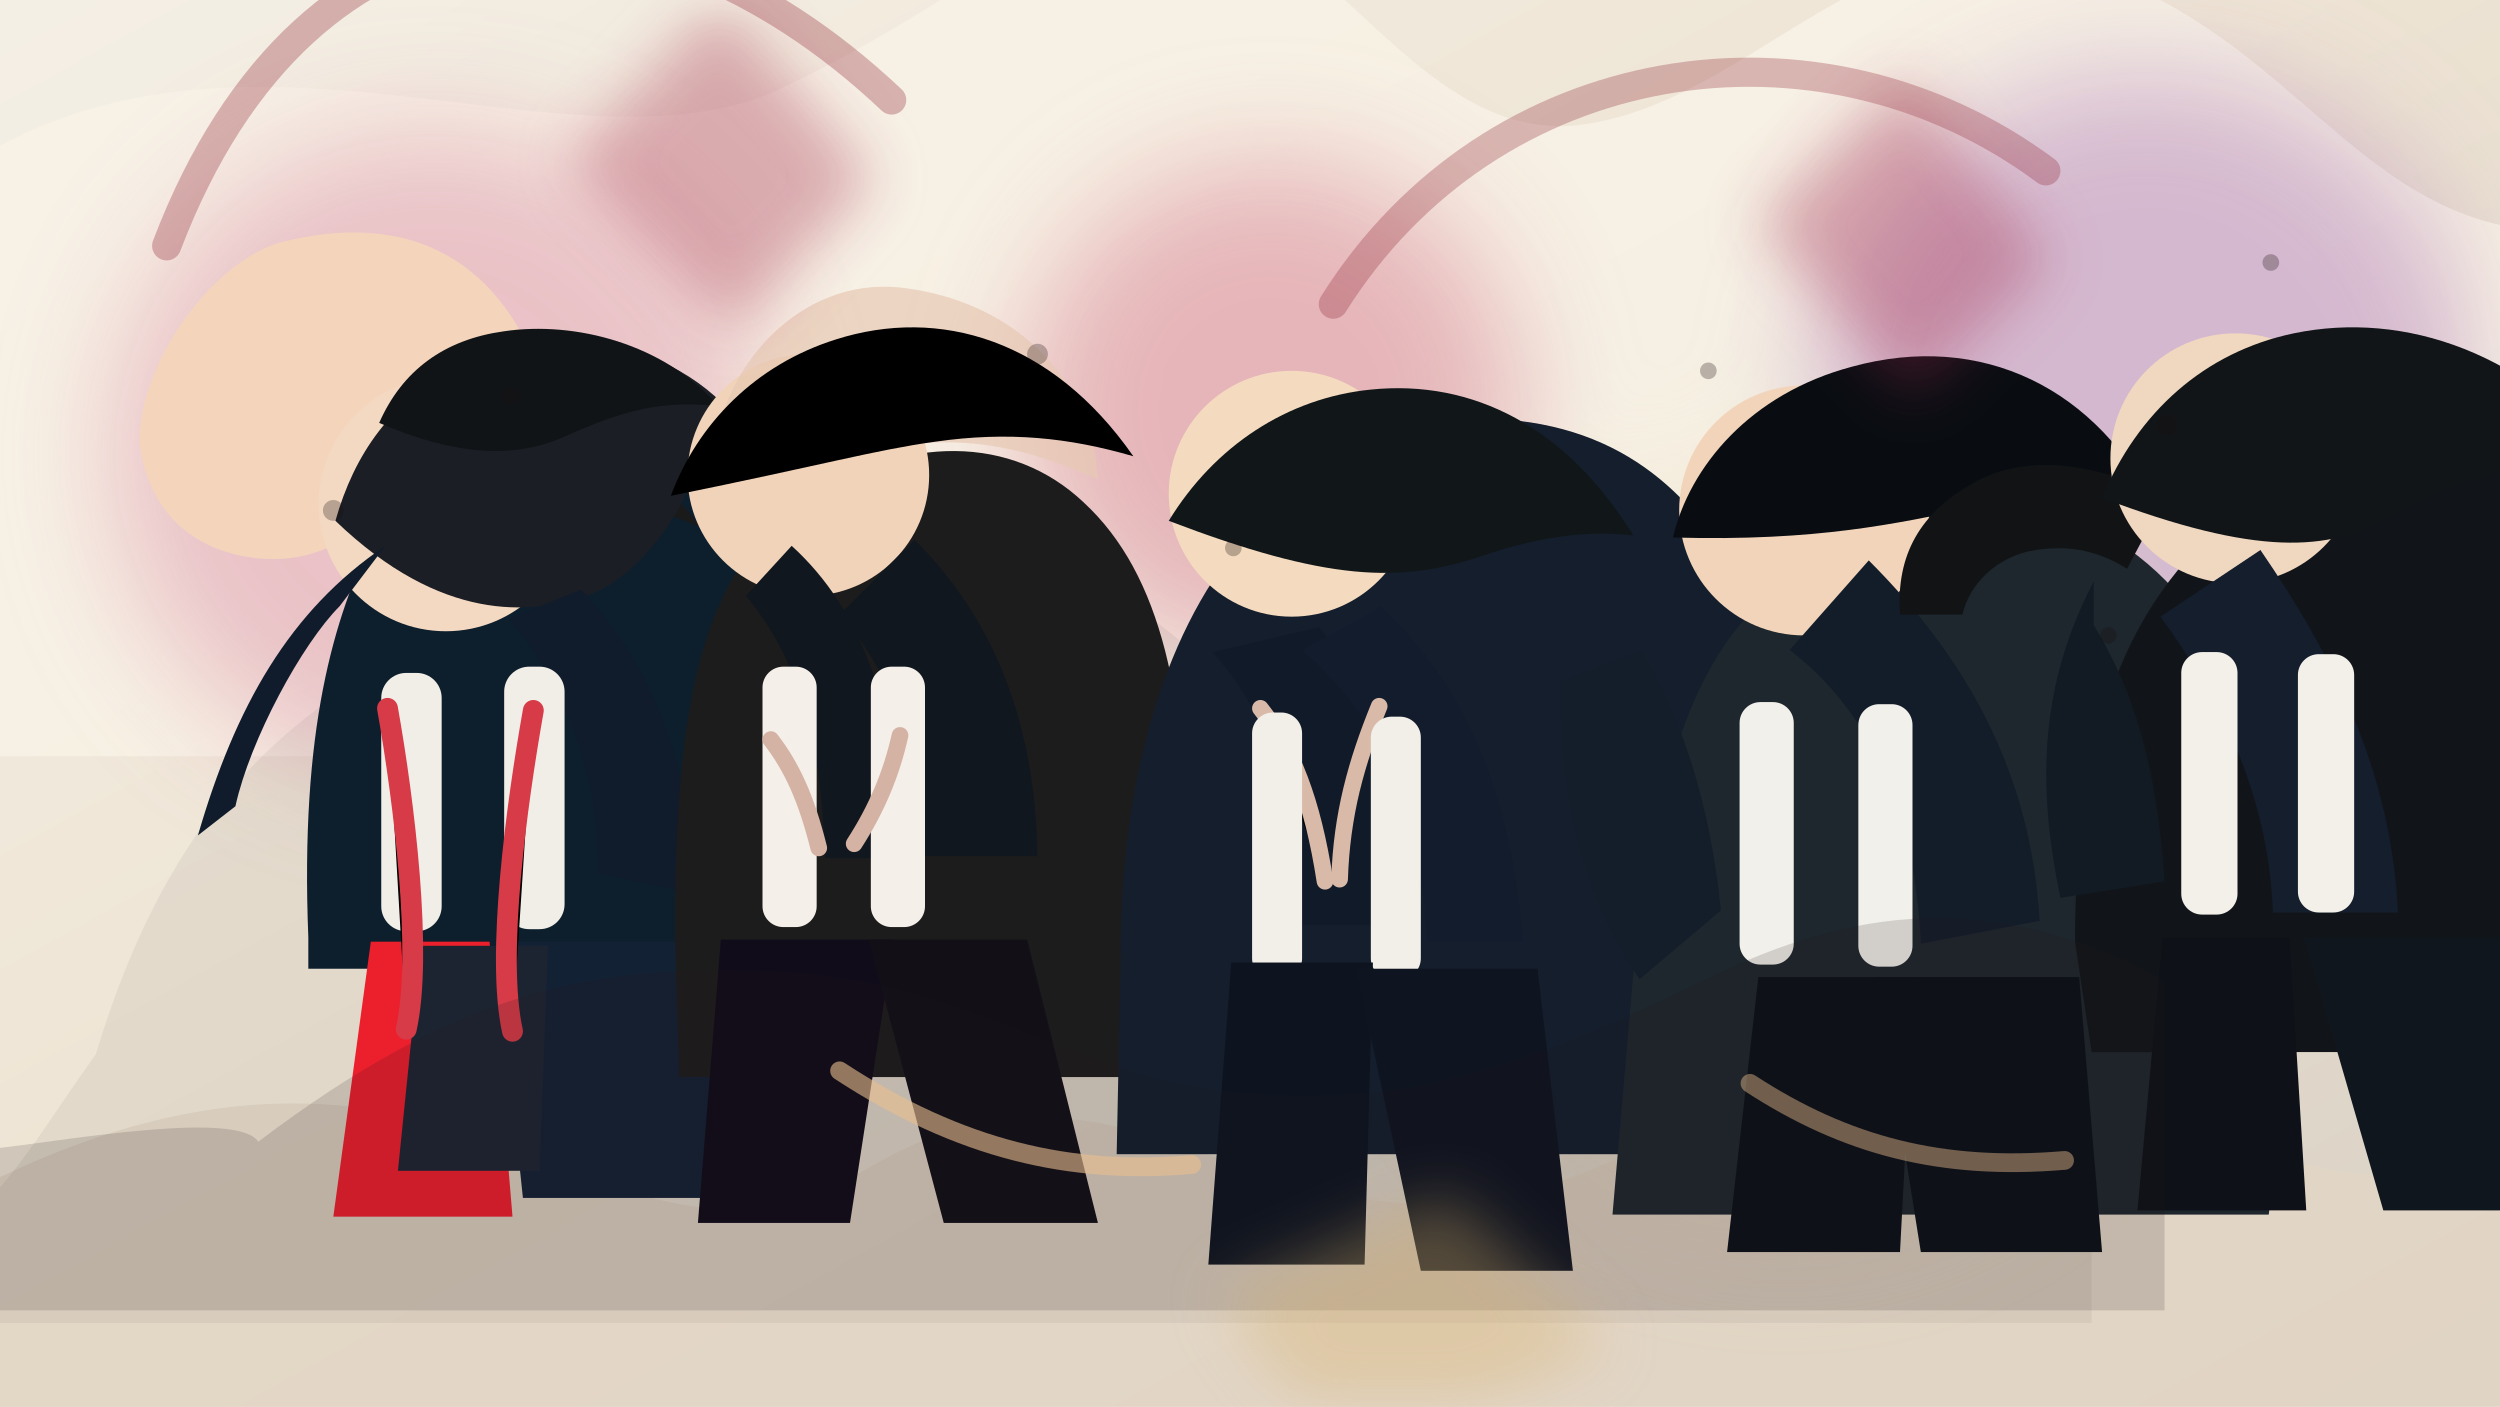
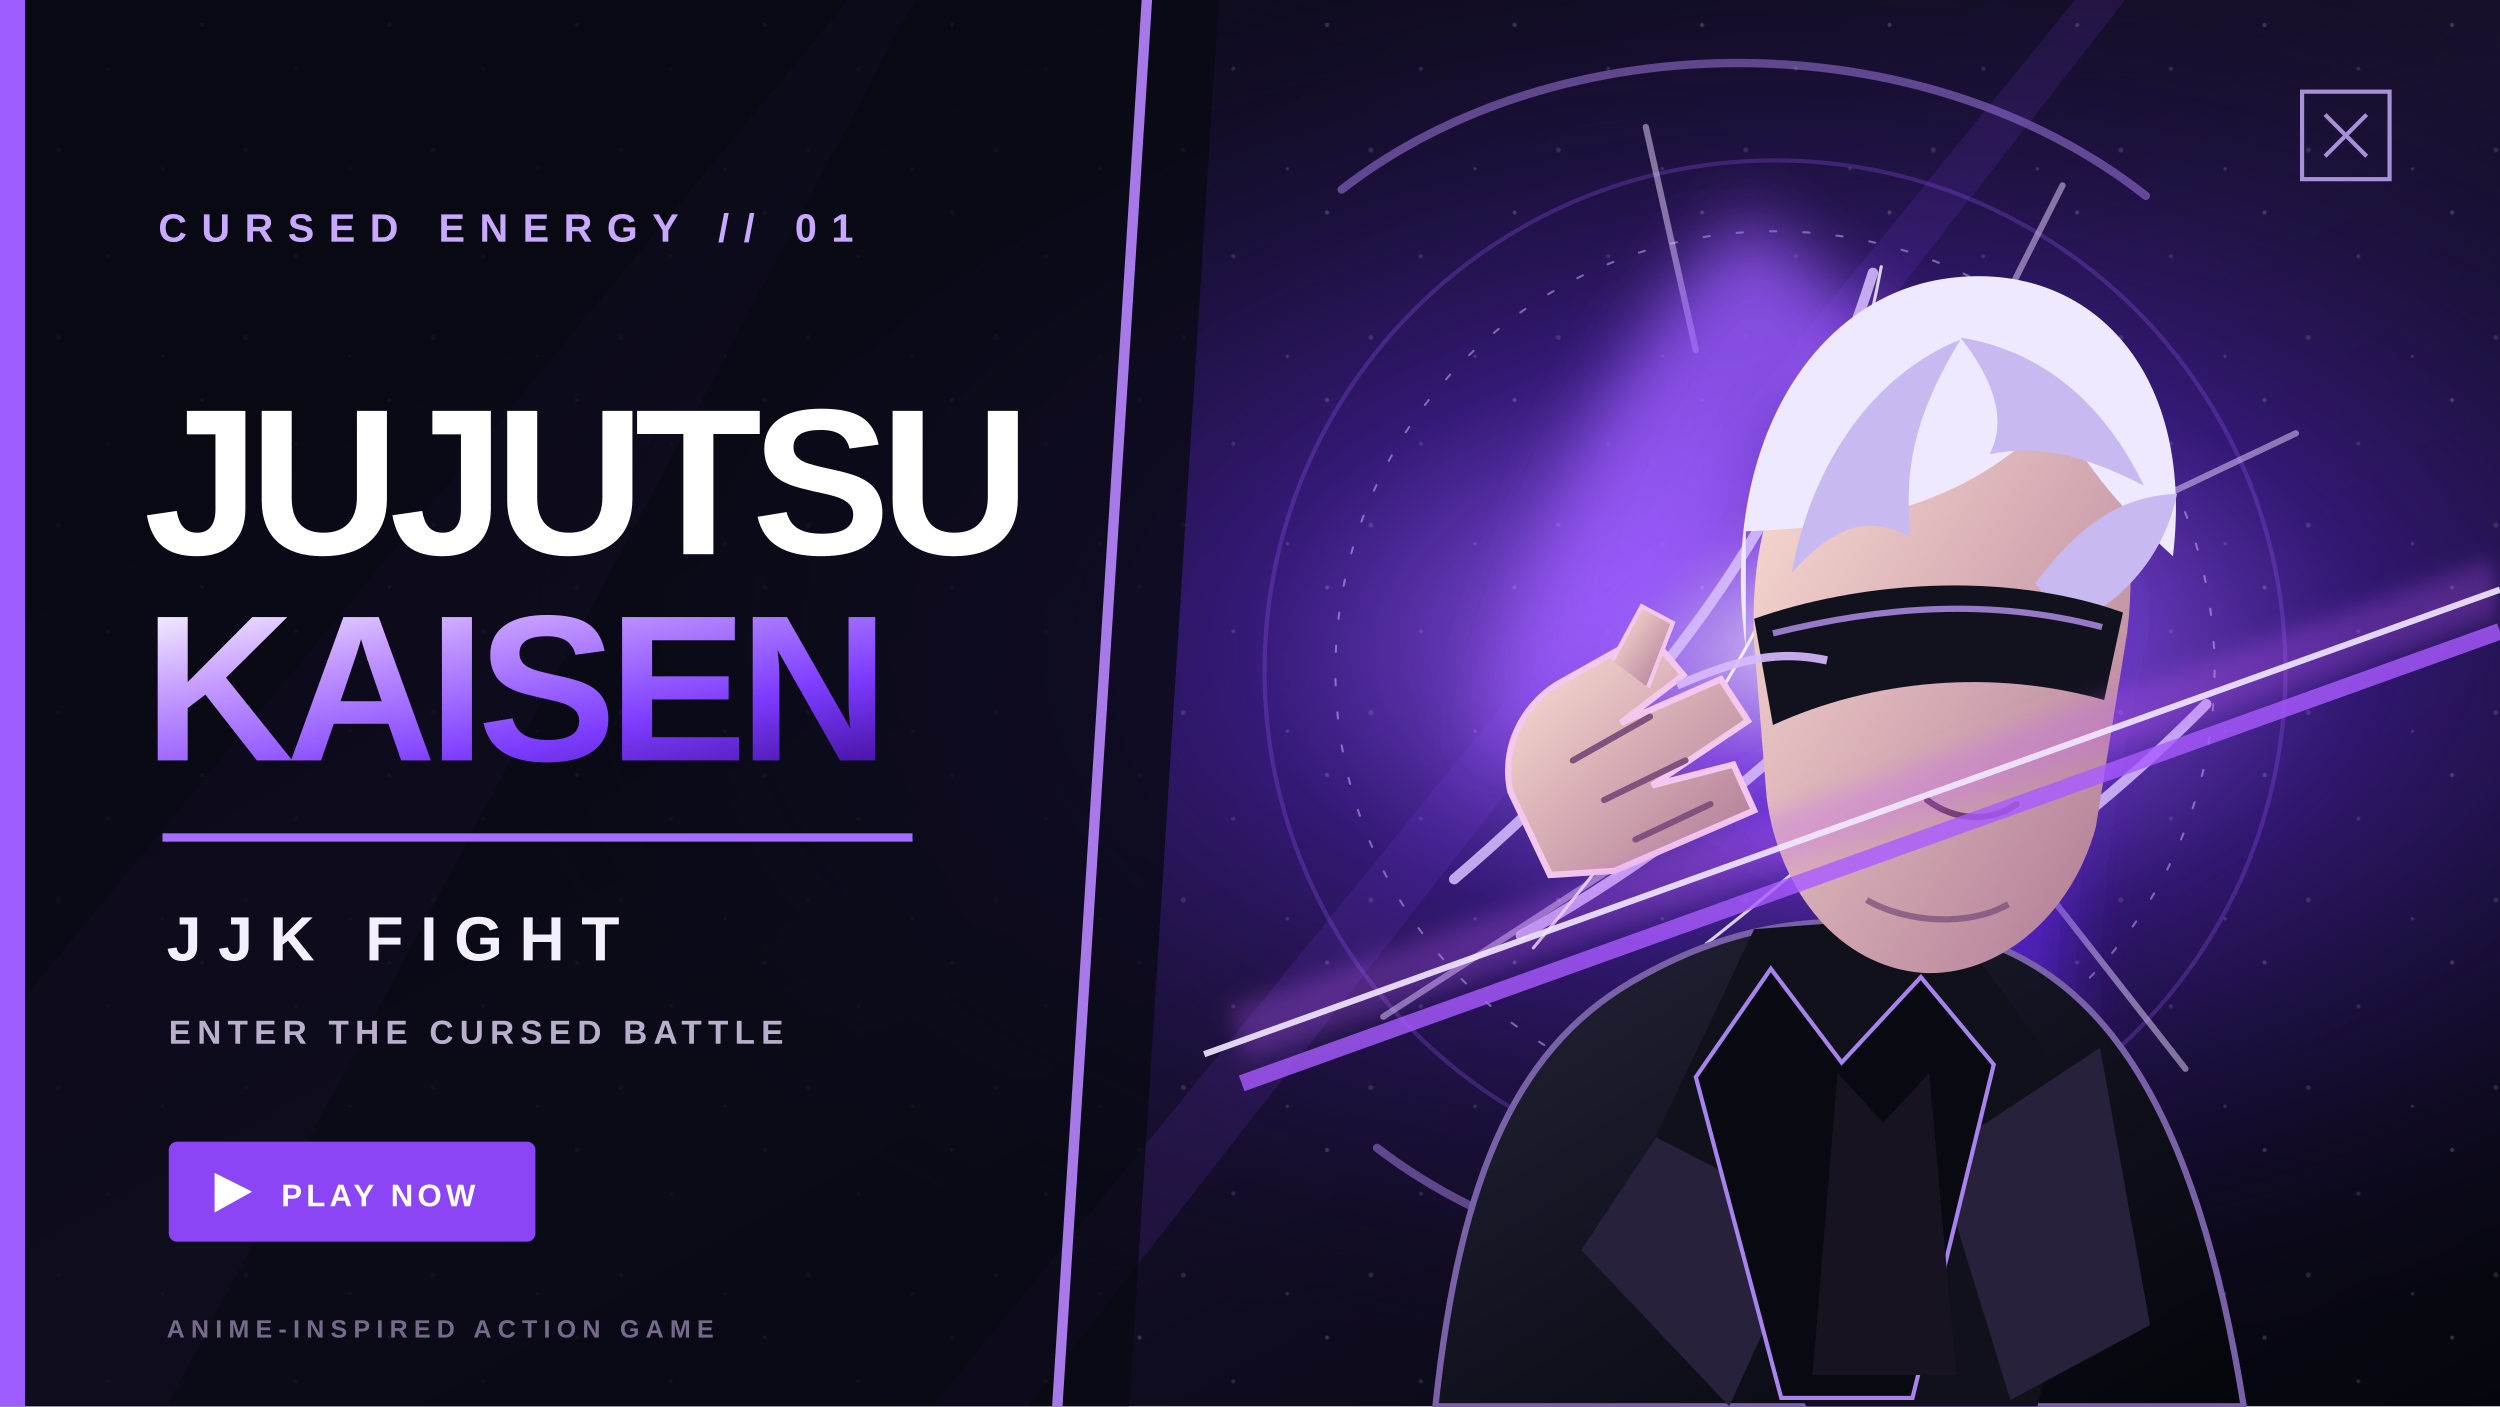
<svg xmlns="http://www.w3.org/2000/svg" width="1200" height="675" viewBox="0 0 1200 675" role="img" aria-labelledby="title desc">
  <defs>
    <linearGradient id="bg" x1="0" y1="0" x2="1" y2="1">
-       <stop offset="0" stop-color="#f4efe5" />
-       <stop offset="0.45" stop-color="#eee4d4" />
-       <stop offset="1" stop-color="#d9d1c5" />
+       <stop stop-color="#070812" />
+       <stop offset=".52" stop-color="#17102d" />
+       <stop offset="1" stop-color="#05060d" />
    </linearGradient>
-     <linearGradient id="shadow" x1="0" y1="0" x2="0" y2="1">
-       <stop offset="0" stop-color="#321a1f" stop-opacity="0.12" />
-       <stop offset="1" stop-color="#1b0c12" stop-opacity="0.42" />
+     <radialGradient id="aura" cx="72%" cy="46%" r="53%">
+       <stop stop-color="#d9c7ff" stop-opacity=".95" />
+       <stop offset=".16" stop-color="#9c5cff" stop-opacity=".85" />
+       <stop offset=".42" stop-color="#5424c7" stop-opacity=".48" />
+       <stop offset="1" stop-color="#160b2c" stop-opacity="0" />
+     </radialGradient>
+     <linearGradient id="violet" x1="0" y1="0" x2="1" y2="1">
+       <stop stop-color="#f2eaff" />
+       <stop offset=".28" stop-color="#c49aff" />
+       <stop offset=".7" stop-color="#7c3cff" />
+       <stop offset="1" stop-color="#4814a6" />
    </linearGradient>
-     <radialGradient id="glow" cx="50%" cy="40%" r="50%">
-       <stop offset="0" stop-color="#d99cbf" stop-opacity="0.9" />
-       <stop offset="0.25" stop-color="#b8619f" stop-opacity="0.7" />
-       <stop offset="0.7" stop-color="#3d1e2d" stop-opacity="0.18" />
-       <stop offset="1" stop-color="#000000" stop-opacity="0" />
-     </radialGradient>
-     <filter id="blurSoft" x="-20%" y="-20%" width="140%" height="140%">
-       <feGaussianBlur stdDeviation="14" />
+     <linearGradient id="coat" x1="0" y1="0" x2="1" y2="1">
+       <stop stop-color="#25243a" />
+       <stop offset=".5" stop-color="#11121e" />
+       <stop offset="1" stop-color="#05060b" />
+     </linearGradient>
+     <linearGradient id="skin" x1="0" y1="0" x2="1" y2="1">
+       <stop stop-color="#ffe2d5" />
+       <stop offset="1" stop-color="#ad7793" />
+     </linearGradient>
+     <filter id="glow" x="-80%" y="-80%" width="260%" height="260%">
+       <feGaussianBlur stdDeviation="17" />
    </filter>
-     <filter id="blurLarge" x="-20%" y="-20%" width="150%" height="150%">
-       <feGaussianBlur stdDeviation="28" />
+     <filter id="soft" x="-30%" y="-30%" width="160%" height="160%">
+       <feGaussianBlur stdDeviation="5" />
    </filter>
+     <pattern id="grain" width="90" height="90" patternUnits="userSpaceOnUse">
+       <circle cx="7" cy="12" r="1" fill="#fff" opacity=".17" />
+       <circle cx="52" cy="33" r="1" fill="#cbb2ff" opacity=".16" />
+       <circle cx="28" cy="72" r="1.2" fill="#fff" opacity=".12" />
+       <circle cx="78" cy="81" r=".8" fill="#fff" opacity=".14" />
+     </pattern>
  </defs>
  <rect width="1200" height="675" fill="url(#bg)" />
-   <g opacity="0.85">
-     <path d="M0 70c130-70 280 18 376-28 119-57 144-112 219-79 53 23 95 105 163 97 80-10 134-96 221-80 107 20 141 110 221 128v255H0z" fill="#f8f2e6" />
-     <path d="M0 565c103-49 180-42 256-10 82 35 116 31 162 5 50-29 95-32 164-5 102 40 158 24 234-20 85-49 147-44 224-3 66 35 112 39 160 23v136H0z" fill="#e2d5c4" />
+   <path d="M0 0h1200v675H0z" fill="url(#aura)" />
+   <path d="M0 0h1200v675H0z" fill="url(#grain)" />
+   <g fill="none" stroke-linecap="round">
+     <circle cx="852" cy="322" r="245" stroke="#9c5cff" stroke-width="2" opacity=".25" />
+     <circle cx="852" cy="322" r="211" stroke="#d5b9ff" stroke-width="1" stroke-dasharray="3 13" opacity=".5" />
+     <path d="M644 91c104-81 278-82 386 3M661 551c111 85 277 72 377-5" stroke="#b98bff" stroke-width="4" opacity=".45" />
+     <path d="M790 61l24 107m176-79-53 105m165 14-99 47m-339 233 108-70m277 95-76-97" stroke="#e9d8ff" stroke-width="3" opacity=".5" />
  </g>
-   <g opacity="0.35" filter="url(#blurLarge)">
-     <circle cx="208" cy="218" r="155" fill="#d06b8e" />
-     <circle cx="610" cy="197" r="120" fill="#c64a6b" />
-     <circle cx="1030" cy="195" r="160" fill="#9651a9" />
-     <circle cx="857" cy="410" r="180" fill="#efdfc2" />
+   <path d="M0 493 407 0h32L80 675H0zm448 182L996 0h24L493 675z" fill="#8a44ff" opacity=".12" />
+   <g filter="url(#glow)" opacity=".78">
+     <path d="M838 103c70 52 123 119 141 208-59-41-91-69-119-122-28 79-75 135-151 181 34-106 49-190 129-267z" fill="#9c5cff" />
+     <path d="M1018 271c-60 57-112 98-204 116 71 28 128 62 175 128-6-94 12-167 29-244z" fill="#6327e8" />
  </g>
-   <g opacity="0.7">
-     <path d="M46 506c44-146 123-189 233-227 90-31 124-33 197-18 71 15 104 64 146 93 100 69 172 87 274 92 44 3 74 34 108 38v151H0V570c17-20 28-39 46-64z" fill="#1d1718" opacity="0.08" />
+   <g fill="none" stroke-linecap="round">
+     <path d="M698 422c96-82 163-171 201-291m-169 318c94-52 179-129 249-231m-197 288c108-32 196-86 277-168" stroke="#d8c0ff" stroke-width="5" opacity=".85" />
+     <path d="M736 455c98-117 144-206 167-327m-84 325c92-72 162-145 216-234" stroke="#fff" stroke-width="1.5" opacity=".8" />
  </g>
  <g>
-     <g transform="translate(60 120)">
-       <path d="M88 330c-4-100 12-153 32-194 18-45 54-72 93-74 44-2 79 21 106 60 18 26 36 64 34 128l-9 95H88z" fill="#0d1e2c" />
-       <path d="M114 131c-22 23-57 20-77 9-17-9-28-27-30-48 0-40 37-88 69-96 57-14 92 7 112 40 10 17 15 36 14 53-27-16-45-22-88 42z" fill="#f4d5bb" />
-       <path d="M102 121c26-32 69-40 103-34 25 5 51 18 71 46-15-7-30-10-47-10-51 0-101 15-127-2z" fill="#1a1a1a" />
-       <path d="M128 103c12-30 38-47 66-46 28 2 52 19 68 43-17-1-36 1-60 11-22 9-43 8-74-8z" fill="#f0c1a7" opacity="0.7" />
-       <circle cx="154" cy="122" r="61" fill="#f4d9c2" />
-       <path d="M101 130c9-32 27-58 58-73 58-29 126-7 149 48-7-2-18-5-31-7-10 32-33 61-56 68-26 9-69 13-120-36z" fill="#1b1e24" />
-       <path d="M122 83c11-25 31-40 60-44 34-5 77 6 103 36-28-3-46 2-75 15-23 10-51 9-88-7z" fill="#111417" />
-       <path d="M184 177c28 31 44 78 43 122l46 10c-1-60-18-107-54-146l-35 14z" fill="#101b2b" />
-       <path d="M103 171c-18 18-43 64-50 96l-18 14c18-62 44-108 90-139l-22 29z" fill="#101b2b" />
-       <rect x="123" y="203" width="29" height="124" rx="12" fill="#f1eee8" />
-       <rect x="182" y="200" width="29" height="126" rx="12" fill="#f1eee8" />
-       <path d="M118 332l-18 132h86l-11-132z" fill="#ec1f2d" />
-       <path d="M178 332l13 123h104l-15-123z" fill="#132134" />
-       <path d="M142 334l-11 108h68l4-108z" fill="#1d2431" />
-       <path d="M126 220c8 45 17 118 9 154" stroke="#d63b47" stroke-width="10" stroke-linecap="round" />
-       <path d="M196 221c-8 45-18 118-10 154" stroke="#d63b47" stroke-width="10" stroke-linecap="round" />
-     </g>
-     <g transform="translate(250 110)">
-       <path d="M74 338c0-108 12-174 62-208 49-32 100-31 134 1 38 35 50 95 50 181l-16 95H76l-2-69z" fill="#1d1c1c" />
-       <circle cx="138" cy="118" r="58" fill="#f0d3b9" />
-       <path d="M92 113c3-47 42-90 90-85 54 6 92 43 95 92-30-13-55-20-88-17-25 2-52 4-97 10z" fill="#e7c9b4" opacity="0.7" />
-       <path d="M72 128c13-35 41-63 79-75 50-16 104 0 143 56-31-9-60-12-95-7-29 4-53 11-127 26z" fill="#000" />
-       <path d="M108 176c23 28 36 63 38 126h37c-2-72-19-119-53-150l-22 24z" fill="#11171e" />
-       <path d="M153 185c27 30 40 72 39 116h56c-1-69-24-117-59-152l-36 36z" fill="#11171e" />
-       <rect x="116" y="210" width="26" height="125" rx="10" fill="#f4efe8" />
-       <rect x="168" y="210" width="26" height="125" rx="10" fill="#f4efe8" />
-       <path d="M96 341l-11 136h73l21-136z" fill="#100c19" />
-       <path d="M167 341l36 136h74l-34-136z" fill="#120f17" />
-       <path d="M120 245c10 13 17 28 23 52" stroke="#d4b2a4" stroke-width="8" stroke-linecap="round" />
-       <path d="M182 243c-4 18-11 35-22 52" stroke="#d4b2a4" stroke-width="8" stroke-linecap="round" />
-     </g>
-     <g transform="translate(480 130)">
-       <path d="M58 326c0-77 19-150 58-196 36-43 83-63 133-58 60 7 91 45 113 88 17 33 25 76 23 166l-11 98H56l2-98z" fill="#141e2d" />
-       <circle cx="140" cy="107" r="59" fill="#f4dbbf" />
-       <path d="M81 120c22-36 57-59 97-63 49-5 94 18 126 70-18-2-41-1-73 10-39 13-74 12-150-17z" fill="#111619" />
-       <path d="M102 183c25 28 44 71 42 131h50c2-61-12-109-41-143l-51 12z" fill="#111a29" />
-       <path d="M145 182c40 35 56 76 60 140h46c-5-66-24-119-68-161l-38 21z" fill="#131c2d" />
-       <path d="M125 210c15 19 25 44 31 83" stroke="#d9baa8" stroke-width="8" stroke-linecap="round" />
-       <path d="M182 209c-11 27-18 52-19 83" stroke="#d9baa8" stroke-width="8" stroke-linecap="round" />
-       <rect x="121" y="212" width="24" height="128" rx="10" fill="#f1efe7" />
-       <rect x="178" y="214" width="24" height="126" rx="10" fill="#f1efe7" />
-       <path d="M111 332l-11 145h75l4-145z" fill="#0d1420" />
-       <path d="M171 335l31 145h73l-17-145z" fill="#0e1420" />
-     </g>
-     <g transform="translate(710 150)">
-       <path d="M74 317c11-82 22-147 70-186 55-46 119-53 167-18 54 38 75 112 83 202l-15 118H64l10-116z" fill="#1d272d" />
-       <circle cx="156" cy="95" r="60" fill="#f2d4ba" />
-       <path d="M93 108c8-34 37-69 86-82 62-17 118 10 147 70-24-9-51-10-90-2-35 7-73 16-143 14z" fill="#090d12" />
-       <path d="M78 162c19 32 33 74 38 125l-39 33c-26-37-39-85-38-143l39-15z" fill="#141d2a" />
-       <path d="M149 162c38 29 60 76 63 141l57-11c-4-72-36-127-82-173l-38 43z" fill="#131d2a" />
-       <rect x="125" y="187" width="26" height="126" rx="10" fill="#f1f0ea" />
-       <rect x="182" y="188" width="26" height="126" rx="10" fill="#f1f0ea" />
-       <path d="M134 319l-15 132h83l7-132z" fill="#0c1117" />
-       <path d="M191 319l21 132h87l-11-132z" fill="#0b1118" />
-       <path d="M202 145c-2-29 10-49 35-63 24-14 58-11 92 7l-18 34c-16-10-30-11-44-9-19 3-32 17-35 31l-30 0z" fill="#111315" />
-     </g>
-     <g transform="translate(920 120)">
-       <path d="M76 332c0-92 21-162 77-205 52-40 118-51 158-23 55 38 69 111 79 177l-14 104H84l-8-53z" fill="#111519" />
-       <circle cx="153" cy="100" r="60" fill="#f0d7c0" />
-       <path d="M89 119c17-41 49-70 92-79 53-11 113 9 157 66-34-7-71-1-111 22-29 17-64 19-138-9z" fill="#111517" />
-       <path d="M85 180c20 33 30 68 34 123l-50 8c-12-57-9-104 16-152l0 21z" fill="#121b24" />
-       <path d="M117 176c28 38 52 85 54 142h60c-3-67-31-123-66-174l-48 32z" fill="#141e2d" />
-       <rect x="127" y="193" width="27" height="126" rx="10" fill="#f3f0ea" />
-       <rect x="183" y="194" width="27" height="124" rx="10" fill="#f3f0ea" />
-       <path d="M118 330l-12 131h81l-8-131z" fill="#0e1118" />
-       <path d="M186 330l38 131h83l-24-131z" fill="#10161d" />
-     </g>
+     <path d="M689 675c12-113 40-175 100-207 42-23 84-31 139-22 81 13 126 86 149 229H689z" fill="url(#coat)" stroke="#7961a8" stroke-width="3" />
+     <path d="M842 446l-47 99 72 130h111l30-135-74-101z" fill="#11111b" />
+     <path d="M795 546l76 39-41 90-71-75zm213-43-79 52 36 117 67-36z" fill="#27213b" />
+     <path d="M850 465l34 45 38-41 35 42-39 160h-63l-41-154z" fill="#080911" stroke="#a783ed" stroke-width="2" />
+     <path d="M882 515l22 24 22-24 13 145h-69z" fill="#171321" />
+     <path d="M842 309c-4-78 32-132 92-134 62-2 97 49 87 129l-15 93c-12 44-48 72-83 70-40-3-69-39-75-84z" fill="url(#skin)" />
+     <path d="M838 311c-13-91 28-166 94-177 69-11 122 42 111 133-22-20-42-42-56-70-29 34-75 56-149 58z" fill="#eee9ff" />
+     <path d="M860 275c10-55 41-96 81-112-23 38-27 63-24 95-16-9-33-10-57 17zm81-113c42 7 70 34 88 71-28-14-49-20-74-15 9-17 1-37-14-56zm36 118c22-30 43-42 68-43-6 28-23 50-52 64z" fill="#c9b9f1" />
+     <path d="M842 297c48-17 118-24 177-3l-9 42c-53-15-111-10-159 12z" fill="#12111e" />
+     <path d="M851 304c53-13 104-17 158-3" fill="none" stroke="#b895f1" stroke-width="3" opacity=".8" />
+     <path d="M925 384c13 10 30 11 43 2" fill="none" stroke="#713c68" stroke-width="3" stroke-linecap="round" />
+     <path d="M896 432c19 11 49 13 68 2" fill="none" stroke="#754b75" stroke-width="3" opacity=".7" />
+     <path d="M725 380c-5-23 8-44 25-53l41-23 17 20-30 23 48-21 13 20-46 31 39-10 10 22-67 29-31 2z" fill="url(#skin)" stroke="#f4c8ee" stroke-width="3" />
+     <path d="M755 365l37-21m-22 40 39-19m-24 38 36-17" fill="none" stroke="#81527e" stroke-width="3" stroke-linecap="round" />
+     <path d="M774 317l14-26 15 8-12 31" fill="url(#skin)" stroke="#f4c8ee" stroke-width="2" />
+     <path d="M805 329c30-13 49-17 72-12" fill="none" stroke="#d8baff" stroke-width="4" opacity=".9" />
  </g>
-   <g opacity="0.82">
-     <path d="M124 548c95-72 160-85 242-82 101 4 144 49 224 58 88 10 150-16 231-55 66-32 135-44 218 2v158H0V551c34-4 114-18 124-3z" fill="#22181d" opacity="0.18" />
+   <path d="M594 496 1200 281" stroke="#c45bff" stroke-width="26" opacity=".27" filter="url(#soft)" />
+   <path d="M578 506 1200 283" stroke="#f2e9ff" stroke-width="3" opacity=".9" />
+   <path d="M596 520 1200 303" stroke="#a95aff" stroke-width="8" opacity=".8" />
+   <path d="M0 0h585l-43 675H0z" fill="#080912" opacity=".78" />
+   <path d="M548 0h5L510 675h-5z" fill="#b885ff" opacity=".9" />
+   <path d="M0 0h12v675H0z" fill="#9c5cff" />
+   <text x="76" y="116" fill="#c9a8ff" font-family="Arial, Helvetica, sans-serif" font-size="19" font-weight="700" letter-spacing="7">CURSED ENERGY // 01</text>
+   <text x="69" y="266" fill="#fff" font-family="Arial Black, Arial, Helvetica, sans-serif" font-size="100" font-weight="900" letter-spacing="-5">JUJUTSU</text>
+   <text x="69" y="365" fill="url(#violet)" font-family="Arial Black, Arial, Helvetica, sans-serif" font-size="100" font-weight="900" letter-spacing="-4">KAISEN</text>
+   <path d="M78 402h360" stroke="#a66bff" stroke-width="4" />
+   <text x="80" y="461" fill="#f4efff" font-family="Arial, Helvetica, sans-serif" font-size="30" font-weight="800" letter-spacing="8">JJK FIGHT</text>
+   <text x="81" y="501" fill="#b9aecb" font-family="Arial, Helvetica, sans-serif" font-size="16" font-weight="600" letter-spacing="3">ENTER THE CURSED BATTLE</text>
+   <g transform="translate(81 548)">
+     <rect width="176" height="48" rx="4" fill="#8b45f5" />
+     <path d="M22 15l18 9-18 10z" fill="#fff" />
+     <text x="54" y="31" fill="#fff" font-family="Arial, Helvetica, sans-serif" font-size="15" font-weight="800" letter-spacing="2">PLAY NOW</text>
  </g>
-   <g fill="none" stroke-linecap="round" stroke-linejoin="round">
-     <path d="M80 118c68-179 225-186 348-70" stroke="#8a1d2b" stroke-width="14" stroke-opacity="0.3" />
-     <path d="M640 146c76-121 233-145 342-64" stroke="#8a1d2b" stroke-width="14" stroke-opacity="0.28" />
-     <path d="M403 514c58 38 111 50 169 45" stroke="#e9be8e" stroke-width="9" stroke-opacity="0.6" />
-     <path d="M840 520c46 30 92 42 151 37" stroke="#e9be8e" stroke-width="9" stroke-opacity="0.45" />
-   </g>
-   <g opacity="0.35" filter="url(#blurSoft)">
-     <path d="M346 0l74 86-68 72-79-80z" fill="#a42b4c" />
-     <path d="M915 38l69 87-66 65-75-83z" fill="#a42b4c" />
-     <path d="M586 622l109-48 77 72-126 57z" fill="#d7b26e" />
-   </g>
-   <g opacity="0.28" fill="#1a0d10">
-     <circle cx="160" cy="245" r="5" />
-     <circle cx="245" cy="190" r="4" />
-     <circle cx="498" cy="170" r="5" />
-     <circle cx="592" cy="263" r="4" />
-     <circle cx="820" cy="178" r="4" />
-     <circle cx="1040" cy="204" r="5" />
-     <circle cx="1090" cy="126" r="4" />
-     <circle cx="1012" cy="305" r="4" />
+   <text x="80" y="642" fill="#766a8b" font-family="Arial, Helvetica, sans-serif" font-size="12" font-weight="700" letter-spacing="3">ANIME-INSPIRED ACTION GAME</text>
+   <g transform="translate(1105 44)" fill="none" stroke="#cbb0ff" opacity=".8">
+     <path d="M0 0h42v42H0z" stroke-width="2" />
+     <path d="M11 11l20 20m0-20L11 31" stroke-width="2" />
  </g>
</svg>
